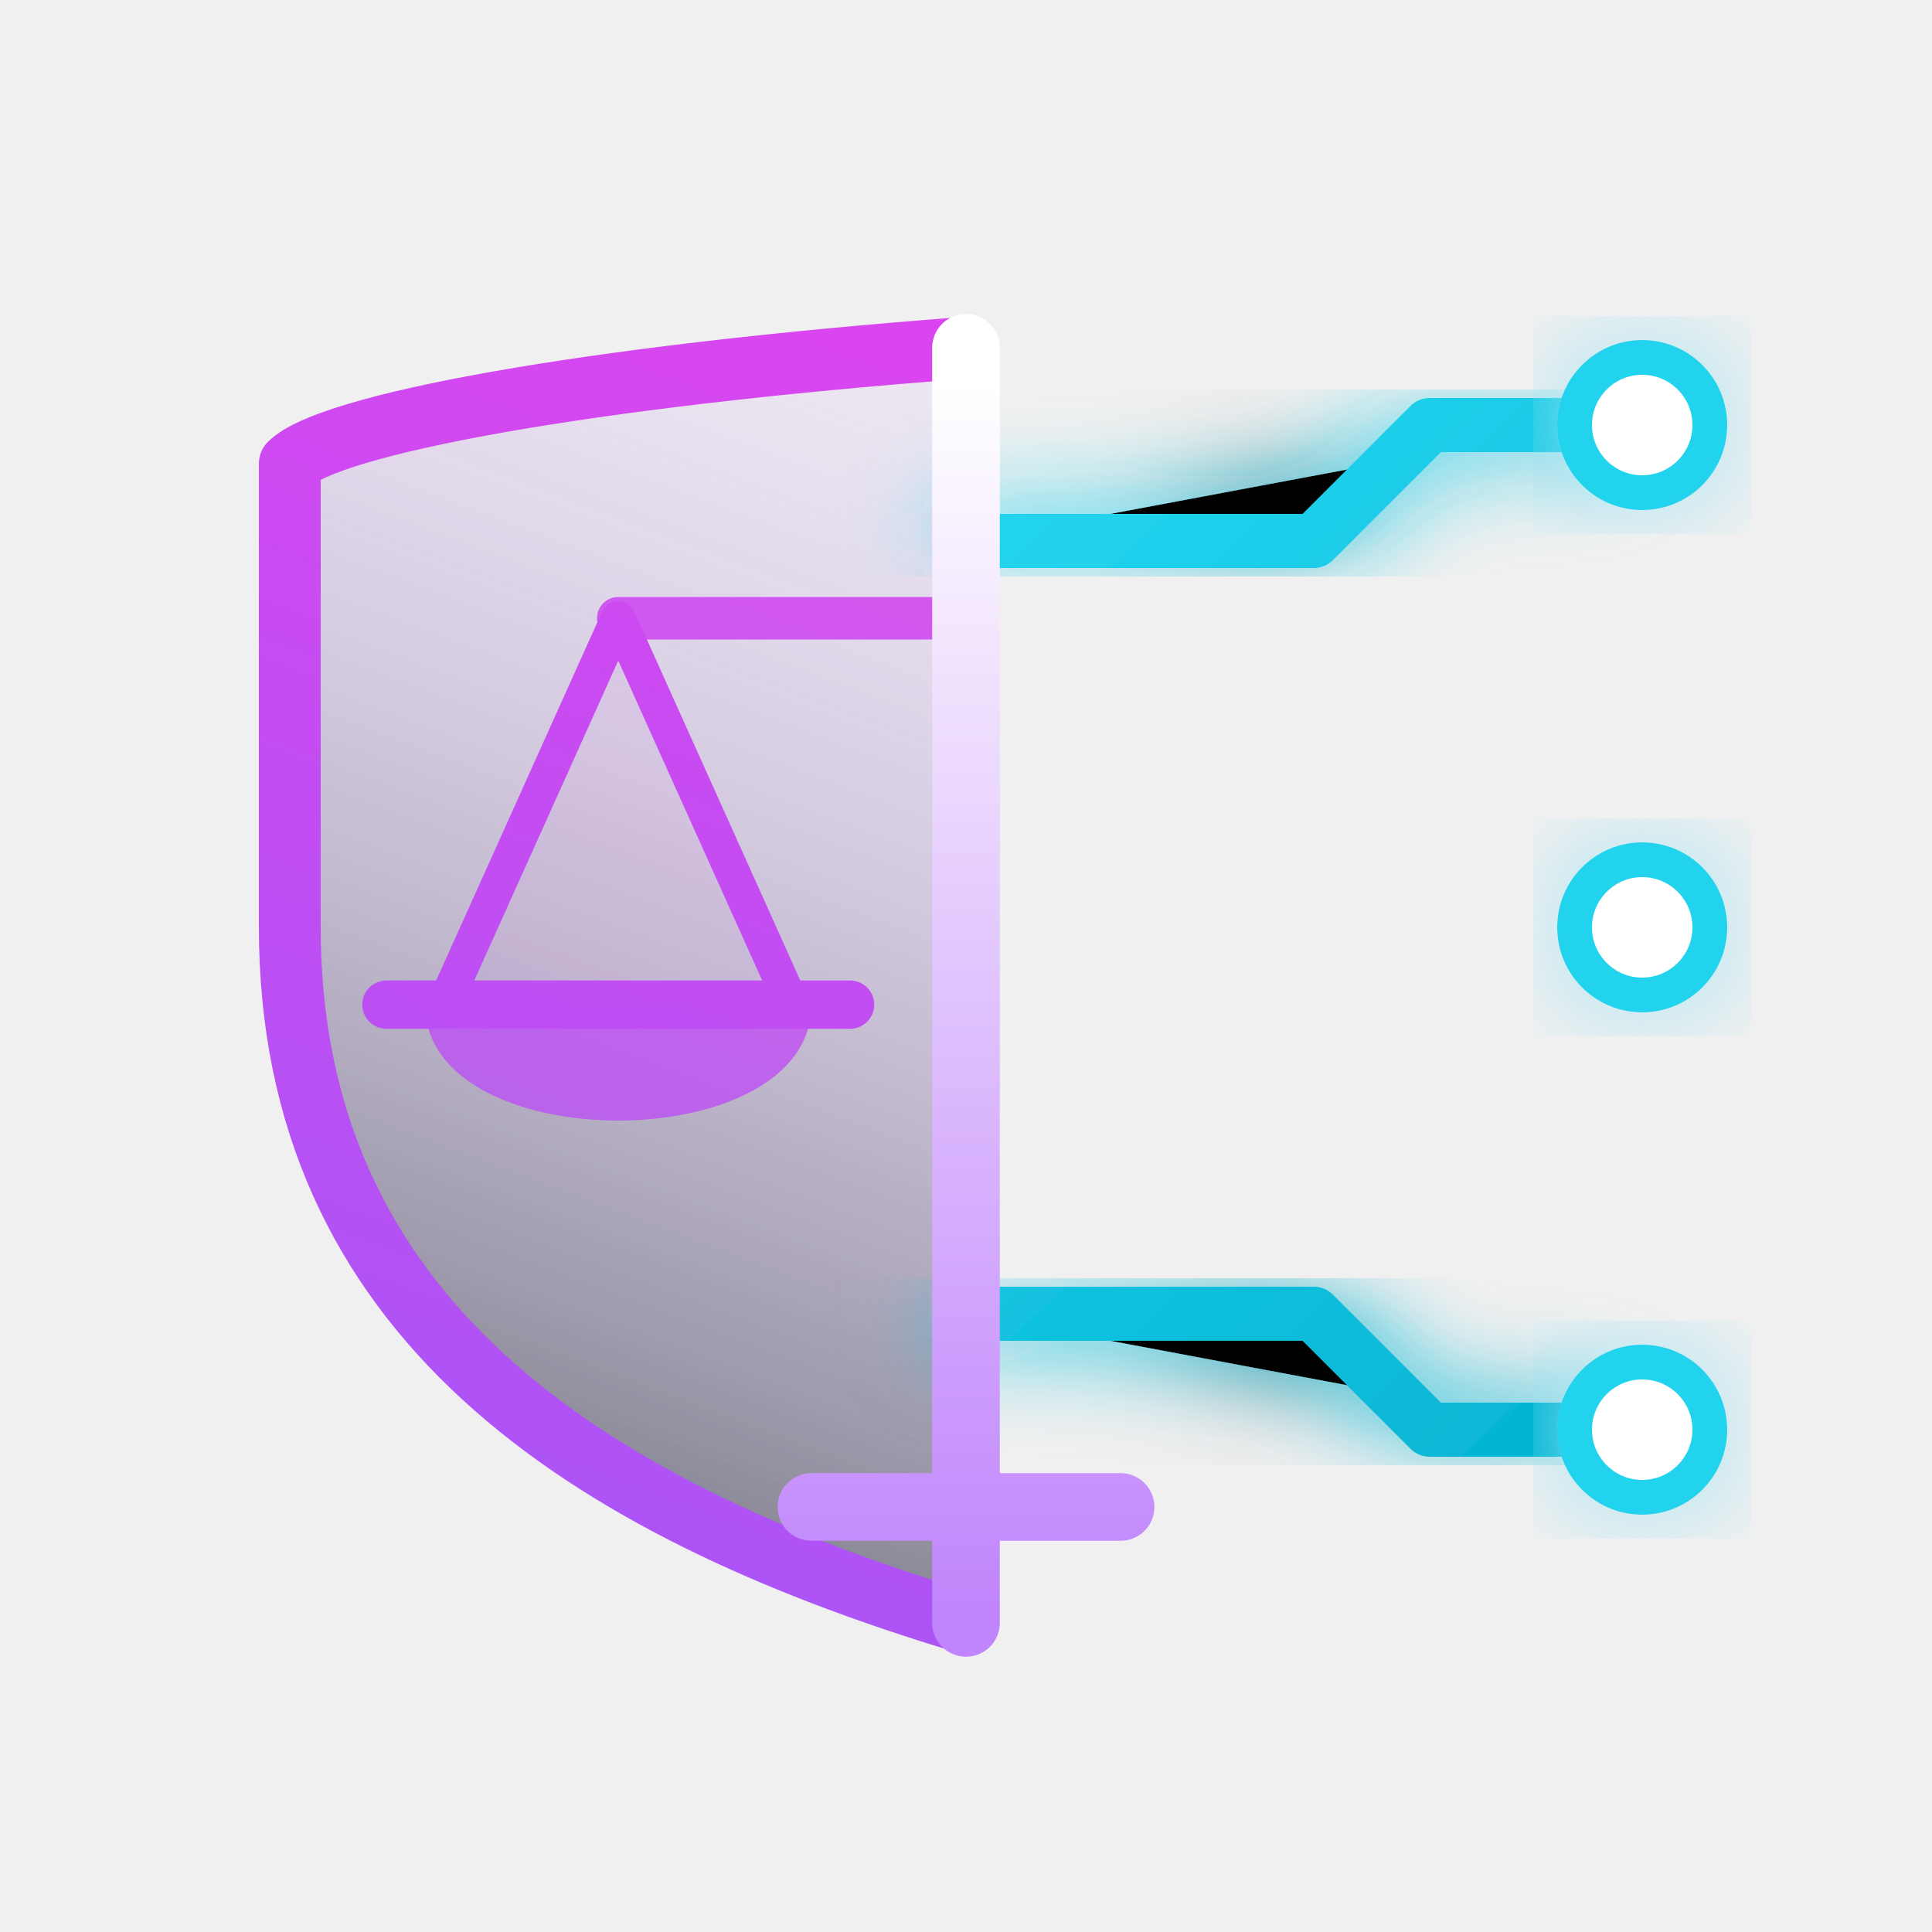
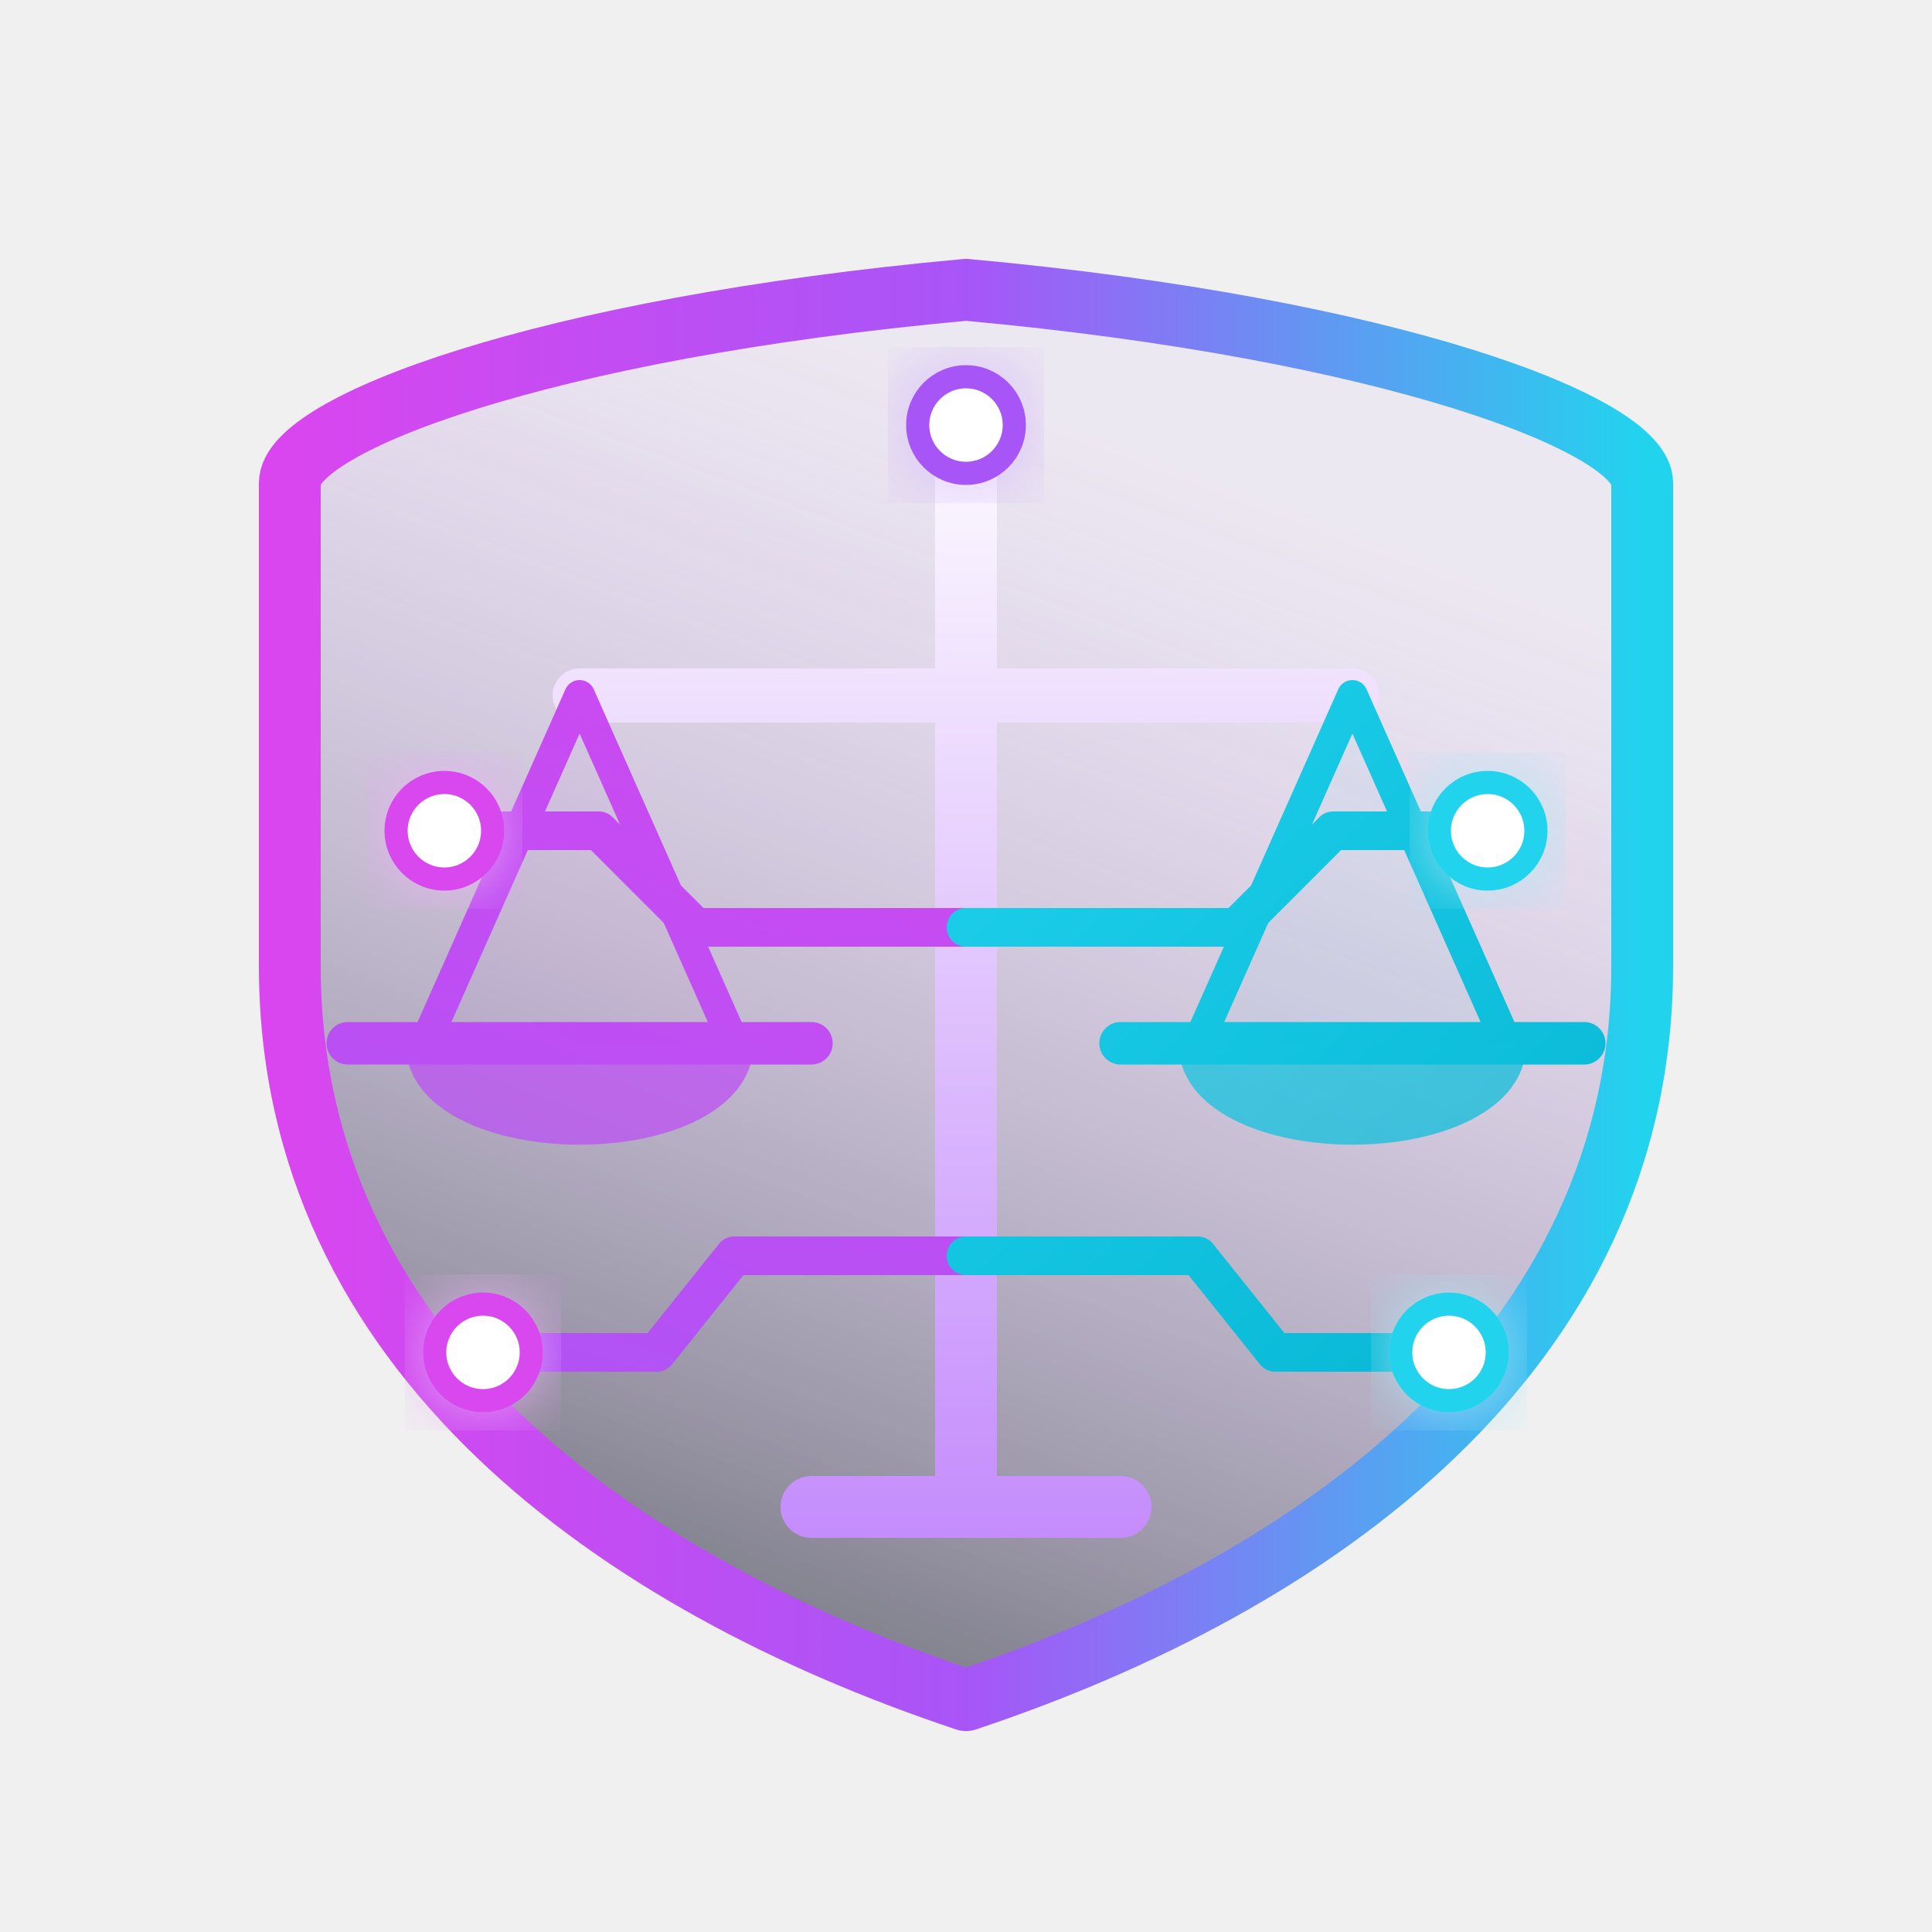
- <svg xmlns="http://www.w3.org/2000/svg" viewBox="0 0 100 100" width="64" height="64">
+ <svg xmlns="http://www.w3.org/2000/svg" viewBox="0 0 100 100" width="64" height="64" fill="none">
  <defs>
    <linearGradient id="logo-left-grad" x1="50" y1="20" x2="26" y2="84" gradientUnits="userSpaceOnUse">
      <stop offset="0%" stop-color="#d946ef" />
      <stop offset="100%" stop-color="#a855f7" />
    </linearGradient>
    <linearGradient id="logo-right-grad" x1="50" y1="30" x2="85" y2="68" gradientUnits="userSpaceOnUse">
      <stop offset="0%" stop-color="#22d3ee" />
      <stop offset="100%" stop-color="#06b6d4" />
+     </linearGradient>
+     <linearGradient id="logo-border-grad" x1="15" y1="50" x2="85" y2="50" gradientUnits="userSpaceOnUse">
+       <stop offset="0%" stop-color="#d946ef" />
+       <stop offset="50%" stop-color="#a855f7" />
+       <stop offset="100%" stop-color="#22d3ee" />
    </linearGradient>
    <linearGradient id="logo-shield-fill-grad" x1="50" y1="20" x2="26" y2="84" gradientUnits="userSpaceOnUse">
      <stop offset="0%" stop-color="#c084fc" stop-opacity="0.08" />
      <stop offset="100%" stop-color="#0a0f1e" stop-opacity="0.55" />
    </linearGradient>
    <linearGradient id="logo-center-grad" x1="50" y1="20" x2="50" y2="84" gradientUnits="userSpaceOnUse">
      <stop offset="0%" stop-color="#ffffff" />
      <stop offset="100%" stop-color="#c084fc" />
    </linearGradient>
    <filter id="logo-glow" x="-30%" y="-30%" width="160%" height="160%">
-       <feGaussianBlur stdDeviation="2.5" result="blur" />
+       <feGaussianBlur stdDeviation="2" result="blur" />
      <feMerge>
        <feMergeNode in="blur" />
        <feMergeNode in="SourceGraphic" />
      </feMerge>
    </filter>
  </defs>
-   <path d="M 50,18 C 30,19.5 17,22 15,24 V 48 C 15,68 30,78 50,84 Z" fill="url(#logo-shield-fill-grad)" stroke="url(#logo-left-grad)" stroke-width="3.2" stroke-linejoin="round" />
-   <path d="M 50,32 H 32" stroke="url(#logo-left-grad)" stroke-width="2.2" stroke-linecap="round" opacity="0.9" />
-   <path d="M 32,32 L 23,52 L 41,52 Z" stroke="url(#logo-left-grad)" stroke-width="1.8" stroke-linejoin="round" fill="url(#logo-left-grad)" fill-opacity="0.06" />
-   <path d="M 20,52 H 44" stroke="url(#logo-left-grad)" stroke-width="2.5" stroke-linecap="round" />
-   <path d="M 22,52 C 22,60 42,60 42,52 Z" fill="url(#logo-left-grad)" fill-opacity="0.8" />
-   <path d="M 50,28 H 68 L 74,22 H 82" stroke="url(#logo-right-grad)" stroke-width="2.8" stroke-linecap="round" stroke-linejoin="round" filter="url(#logo-glow)" />
-   <circle cx="85" cy="22" r="3.5" fill="#ffffff" stroke="#22d3ee" stroke-width="1.8" filter="url(#logo-glow)" />
-   <path d="M 50,48 H 82" stroke="url(#logo-right-grad)" stroke-width="2.8" stroke-linecap="round" stroke-linejoin="round" filter="url(#logo-glow)" />
-   <circle cx="85" cy="48" r="3.5" fill="#ffffff" stroke="#22d3ee" stroke-width="1.8" filter="url(#logo-glow)" />
-   <path d="M 50,68 H 68 L 74,74 H 82" stroke="url(#logo-right-grad)" stroke-width="2.8" stroke-linecap="round" stroke-linejoin="round" filter="url(#logo-glow)" />
-   <circle cx="85" cy="74" r="3.5" fill="#ffffff" stroke="#22d3ee" stroke-width="1.8" filter="url(#logo-glow)" />
-   <path d="M 50,18 V 84" stroke="url(#logo-center-grad)" stroke-width="3.5" stroke-linecap="round" />
-   <path d="M 42,78 H 58" stroke="url(#logo-center-grad)" stroke-width="3.5" stroke-linecap="round" />
+   <path d="M 50,15 C 28,17 15,22 15,25 V 50 C 15,70 32,82 50,88 C 68,82 85,70 85,50 V 25 C 85,22 72,17 50,15 Z" fill="url(#logo-shield-fill-grad)" />
+   <path d="M 50,15 C 28,17 15,22 15,25 V 50 C 15,70 32,82 50,88 C 68,82 85,70 85,50 V 25 C 85,22 72,17 50,15 Z" stroke="url(#logo-border-grad)" stroke-width="3.2" stroke-linejoin="round" />
+   <path d="M 50,22 V 78" stroke="url(#logo-center-grad)" stroke-width="3.2" stroke-linecap="round" />
+   <path d="M 42,78 H 58" stroke="url(#logo-center-grad)" stroke-width="3.2" stroke-linecap="round" />
+   <circle cx="50" cy="22" r="2.5" fill="#ffffff" stroke="#a855f7" stroke-width="1.2" filter="url(#logo-glow)" />
+   <path d="M 30,36 H 70" stroke="url(#logo-center-grad)" stroke-width="2.8" stroke-linecap="round" />
+   <path d="M 30,36 L 22,54 L 38,54 Z" stroke="url(#logo-left-grad)" stroke-width="1.6" stroke-linejoin="round" fill="url(#logo-left-grad)" fill-opacity="0.05" />
+   <path d="M 18,54 H 42" stroke="url(#logo-left-grad)" stroke-width="2.2" stroke-linecap="round" />
+   <path d="M 21,54 C 21,61 39,61 39,54 Z" fill="url(#logo-left-grad)" fill-opacity="0.75" />
+   <path d="M 70,36 L 62,54 L 78,54 Z" stroke="url(#logo-right-grad)" stroke-width="1.6" stroke-linejoin="round" fill="url(#logo-right-grad)" fill-opacity="0.05" />
+   <path d="M 58,54 H 82" stroke="url(#logo-right-grad)" stroke-width="2.2" stroke-linecap="round" />
+   <path d="M 61,54 C 61,61 79,61 79,54 Z" fill="url(#logo-right-grad)" fill-opacity="0.75" />
+   <path d="M 50,48 H 36 L 31,43 H 26" stroke="url(#logo-left-grad)" stroke-width="2" stroke-linecap="round" stroke-linejoin="round" />
+   <circle cx="23" cy="43" r="2.5" fill="#ffffff" stroke="#d946ef" stroke-width="1.2" filter="url(#logo-glow)" />
+   <path d="M 50,48 H 64 L 69,43 H 74" stroke="url(#logo-right-grad)" stroke-width="2" stroke-linecap="round" stroke-linejoin="round" />
+   <circle cx="77" cy="43" r="2.5" fill="#ffffff" stroke="#22d3ee" stroke-width="1.2" filter="url(#logo-glow)" />
+   <path d="M 50,65 H 38 L 34,70 H 28" stroke="url(#logo-left-grad)" stroke-width="2" stroke-linecap="round" stroke-linejoin="round" />
+   <circle cx="25" cy="70" r="2.5" fill="#ffffff" stroke="#d946ef" stroke-width="1.2" filter="url(#logo-glow)" />
+   <path d="M 50,65 H 62 L 66,70 H 72" stroke="url(#logo-right-grad)" stroke-width="2" stroke-linecap="round" stroke-linejoin="round" />
+   <circle cx="75" cy="70" r="2.5" fill="#ffffff" stroke="#22d3ee" stroke-width="1.2" filter="url(#logo-glow)" />
</svg>
